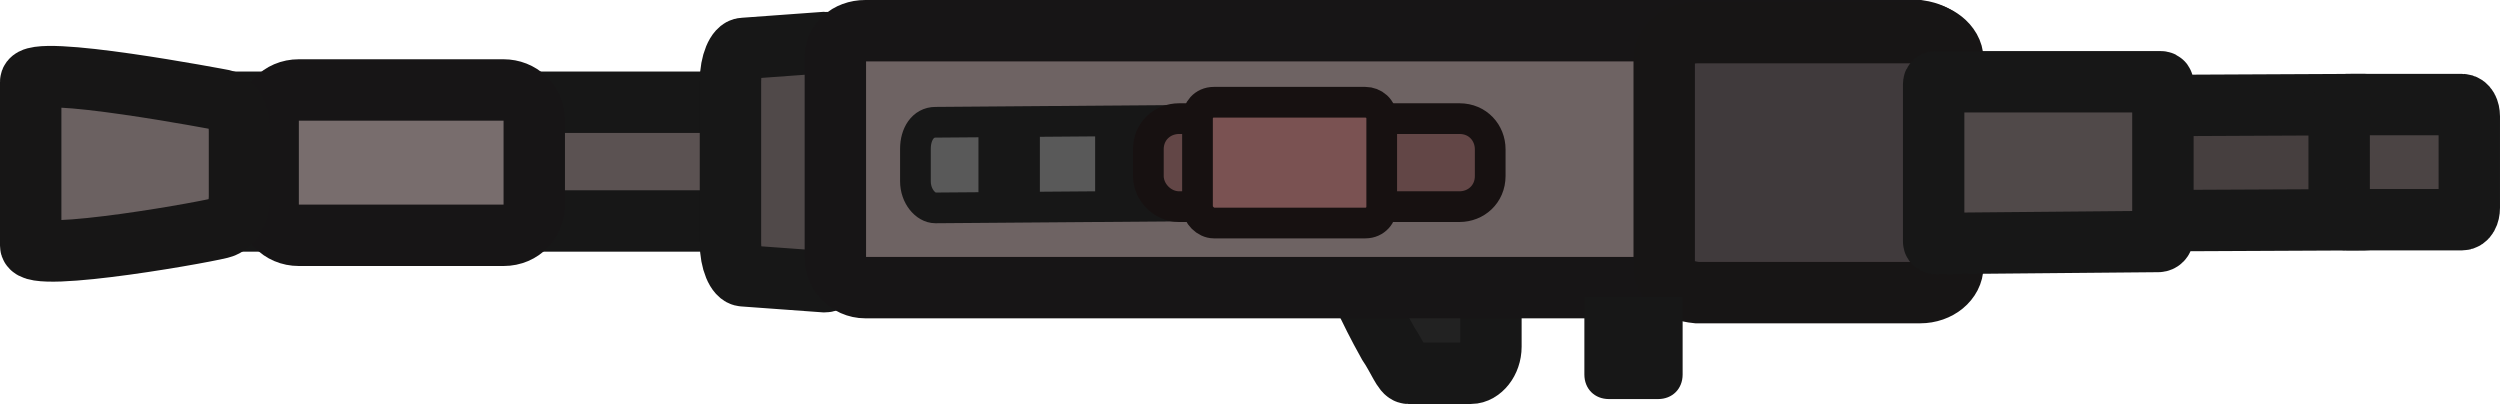
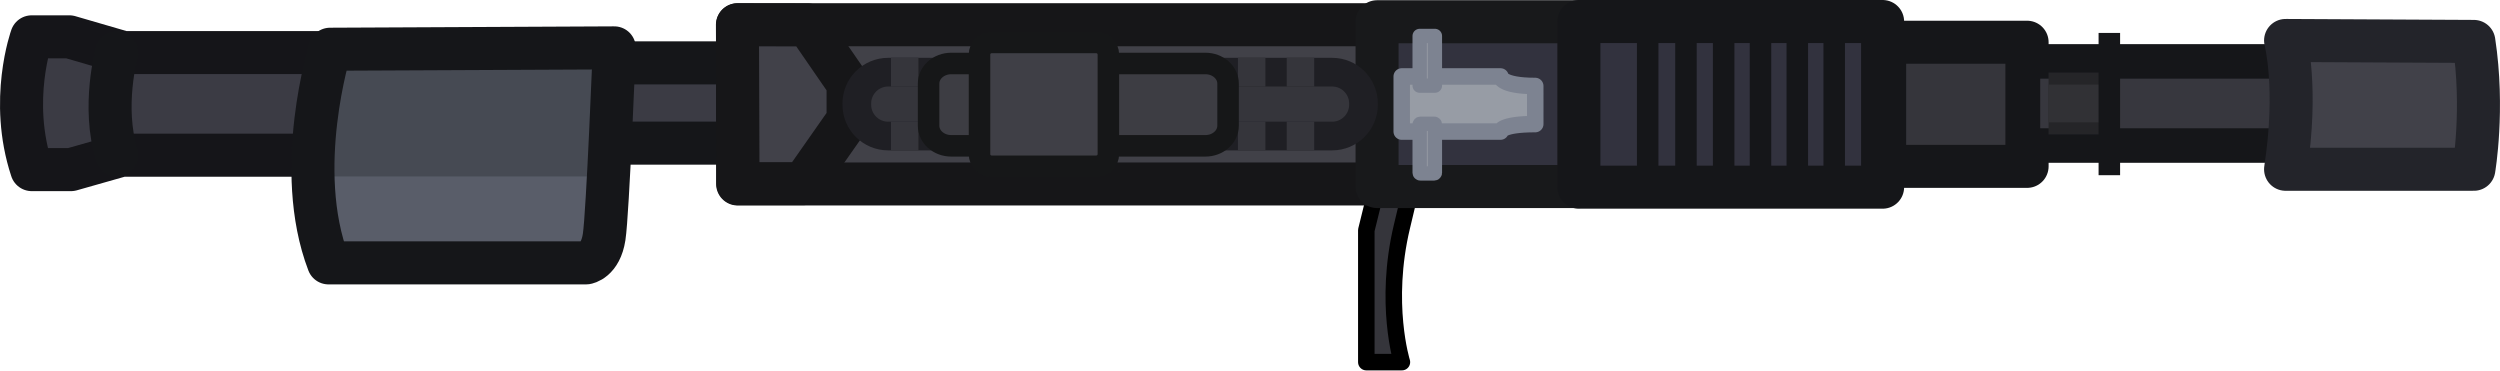
- <svg xmlns="http://www.w3.org/2000/svg" id="Layer_2" data-name="Layer 2" width="122.13" height="19.735" viewBox="0 0 122.13 19.735" version="1.1">
+ <svg xmlns="http://www.w3.org/2000/svg" id="Layer_2" data-name="Layer 2" width="174.276" height="25.819" viewBox="0 0 174.276 25.819" version="1.1">
  <defs id="defs1">
    <style id="style1">
      .cls-1 {
        fill: #7a5252;
      }

      .cls-1, .cls-2 {
        stroke: #171111;
        stroke-miterlimit: 3.994;
      }

      .cls-1, .cls-2, .cls-3 {
        stroke-width: 1.5px;
      }

      .cls-2 {
        fill: #624646;
      }

      .cls-3 {
        fill: #595959;
      }

      .cls-3, .cls-4, .cls-5, .cls-6, .cls-7, .cls-8, .cls-9 {
        stroke: #171717;
      }

      .cls-10 {
        fill: #171717;
      }

      .cls-4 {
        fill: #d8d8d8;
      }

      .cls-4, .cls-11, .cls-12, .cls-5, .cls-6, .cls-13, .cls-7, .cls-14, .cls-8, .cls-9 {
        stroke-width: 3px;
      }

      .cls-11 {
        fill: #6b6161;
        stroke: #171616;
      }

      .cls-12 {
        fill: #6e6363;
      }

      .cls-12, .cls-14 {
        stroke: #171516;
      }

      .cls-5 {
        fill: #463f3f;
      }

      .cls-6 {
        fill: #5b5252;
      }

      .cls-13 {
        fill: #403a3c;
        stroke: #171515;
      }

      .cls-7 {
        fill: #222;
      }

      .cls-14 {
        fill: #786d6d;
      }

      .cls-8 {
        fill: #504949;
      }

      .cls-9 {
        fill: #4b4444;
      }
    </style>
  </defs>
-   <g id="Layer_1-2" data-name="Layer 1" transform="rotate(90,61.06485,61.06485)">
-     <rect id="rect1" class="cls-6" x="4.995" y="85.23" width="5.8" height="30.5" />
-     <g id="svg623">
-       <g id="g84">
-         <g id="g37">
-           <path id="path1" class="cls-8" d="m 3.664,81.198 h 8.512 c 0.866,0 1.587,0.318 1.587,0.636 l -0.289,3.975 c 0,0.318 -0.721,0.636 -1.587,0.636 H 3.953 c -0.866,0 -1.587,-0.318 -1.587,-0.636 L 2.077,81.835 c 0,-0.238 0.721,-0.636 1.587,-0.636 z" />
-           <path id="rect3" class="cls-4" d="m 7.127,21.791 h 1.587 c 0.433,0 0.866,0.244 0.866,0.733 v 1.834 c 0,0.367 -0.289,0.733 -0.866,0.733 h -1.587 c -0.433,0 -0.866,-0.244 -0.866,-0.733 v -1.956 c 0,-0.244 0.433,-0.611 0.866,-0.611 z" />
-           <path id="rect4" class="cls-5" d="m 5.972,5.901 h 3.895 c 0.433,0 0.866,0.244 0.866,0.733 l 0.144,30.315 c 0,0.367 -0.289,0.733 -0.866,0.733 H 6.117 c -0.433,0 -0.866,-0.244 -0.866,-0.733 L 5.107,6.634 c 0,-0.489 0.433,-0.733 0.866,-0.733 z" />
-           <path id="path6" class="cls-7" d="m 14.917,49.295 h 2.02 c 0.721,0 1.298,0.489 1.298,0.978 v 3.056 c 0,0.244 -0.721,0.489 -1.443,0.978 -0.866,0.489 -1.875,0.978 -1.875,0.978 -0.721,0 -1.298,-0.489 -1.298,-0.978 v -4.156 c 0,-0.244 0.577,-0.856 1.298,-0.856 z" />
-           <path id="rect8" class="cls-12" d="m 2.943,26.925 h 9.81 c 0.721,0 1.298,0.611 1.298,1.467 V 79.854 c 0,0.856 -0.721,1.467 -1.443,1.467 H 2.798 C 2.077,81.321 1.5,80.71 1.5,79.854 V 28.392 c 0.144,-0.978 0.721,-1.467 1.443,-1.467 z" />
-           <path id="rect9" class="cls-9" d="m 5.684,1.5 h 4.472 c 0.289,0 0.577,0.122 0.577,0.367 v 5.623 c 0,0.122 -0.144,0.367 -0.577,0.367 H 5.684 C 5.395,7.856 5.107,7.734 5.107,7.49 V 1.867 C 5.107,1.622 5.395,1.5 5.684,1.5 Z" />
-           <path id="rect17" class="cls-3" d="m 7.127,56.873 h 1.587 c 0.721,0 1.298,0.367 1.298,0.978 l 0.144,18.58 c 0,0.489 -0.577,0.978 -1.298,0.978 h -1.587 c -0.721,0 -1.298,-0.367 -1.298,-0.978 L 5.828,57.851 C 5.684,57.485 6.405,56.873 7.127,56.873 Z" />
-         </g>
-       </g>
-     </g>
-     <path id="path2" class="cls-13" d="m 12.995,40.83 h -10.1 c -0.7,0 -1.3,-0.7 -1.3,-1.6 v -10.9 c 0,-0.8 0.6,-1.6 1.3,-1.6 h 10.1 c 0.7,0 1.3,0.7 1.3,1.6 v 10.9 c -0.1,1 -0.6,1.6 -1.3,1.6 z" />
-     <path id="path3" class="cls-14" d="m 9.995,109.03 h -4.1 c -0.8,0 -1.5,-0.6 -1.5,-1.5 v -10 c 0,-0.8 0.6,-1.5 1.5,-1.5 h 4.1 c 0.8,0 1.5,0.6 1.5,1.5 v 10 c 0,0.9 -0.7,1.5 -1.5,1.5 z" />
-     <path id="path4" class="cls-8" d="m 4.095,16.467 c -0.1,0 -0.1,0.1 -0.1,0.1 v 11 c 0,0.1 0.1,0.1 0.1,0.1 h 7.7 c 0.1,0 0.1,-0.1 0.1,-0.1 L 11.797,16.696 C 11.796,16.569 11.693,16.467 11.566,16.467 Z" />
-     <path id="path91" class="cls-10" d="m 18.295,44.73 h -3.8 v -4.8 h 3.8 c 0.7,0 1.2,0.5 1.2,1.2 v 2.4 c 0,0.7 -0.5,1.2 -1.2,1.2 z" />
-     <path id="path92" class="cls-11" d="m 11.995,120.63 h -8 c -0.9,0 0.9,-9.4 0.9,-9.4 0.1,-0.5 0.8,-0.8 1.5,-0.8 h 3.2 c 0.7,0 1.3,0.3 1.5,0.8 0.133,0.178 1.8,9.4 0.9,9.4 z" />
-     <rect id="rect92" class="cls-10" x="5.795" y="71.33" width="4.3" height="3" />
-     <rect id="rect93" class="cls-10" x="5.995" y="65.63" width="4.3" height="3" />
-     <rect id="rect94" class="cls-10" x="5.795" y="60.43" width="4.3" height="3" />
-     <path id="path94" class="cls-2" d="m 8.595,66.03 h -1.3 c -0.9,0 -1.5,-0.7 -1.5,-1.5 v -13.7 c 0,-0.9 0.7,-1.5 1.5,-1.5 h 1.3 c 0.9,0 1.5,0.7 1.5,1.5 v 13.7 c 0,0.8 -0.7,1.5 -1.5,1.5 z" />
-     <path id="path95" class="cls-1" d="m 10.095,63.63 h -4.3 c -0.4,0 -0.8,-0.3 -0.8,-0.8 v -7.4 c 0,-0.4 0.3,-0.8 0.8,-0.8 h 4.3 c 0.4,0 0.8,0.3 0.8,0.8 v 7.4 c 0,0.4 -0.4,0.8 -0.8,0.8 z" />
+   <g id="g1">
+     <path style="fill:#35353b;stroke:#000000;stroke-width:1.15;stroke-linecap:round;stroke-linejoin:round;stroke-miterlimit:29;stroke-opacity:1" d="m 96.086,12.643 -0.84,3.407 v 9.194 h 2.482 c 0,0 -1.279,-4.086 0,-9.448 l 0.742,-3.113 z" id="path186-5" />
+     <path style="fill:#3b3b44;fill-opacity:1;stroke:#151519;stroke-width:3;stroke-linecap:round;stroke-linejoin:round;stroke-miterlimit:29;stroke-dasharray:none;stroke-opacity:1" d="m 2.214,11.824 h 2.733 L 8.487,10.818 H 21.823 L 23.012,3.665 H 8.603 l -3.772,-1.098 -2.622,0.001 c 0,0 -1.597,4.418 0.004,9.255 z" id="path332" />
+     <path style="fill:#3b3b44;fill-opacity:1;stroke:#151619;stroke-width:3;stroke-linecap:round;stroke-linejoin:round;stroke-miterlimit:29;stroke-dasharray:none;stroke-opacity:1" d="M 41.325,9.978 H 51.421 V 4.381 h -9.825 z" id="path167" />
+     <path style="fill:#464a53;fill-opacity:1;stroke:none;stroke-width:1.15;stroke-linecap:round;stroke-linejoin:round;stroke-miterlimit:29;stroke-opacity:1" d="M 22.01,12.512 H 42.468 V 3.477 H 22.693 Z" id="path188-9" />
+     <path style="fill:#595d69;fill-opacity:1;stroke:none;stroke-width:3;stroke-linecap:round;stroke-linejoin:round;stroke-miterlimit:29;stroke-dasharray:none;stroke-opacity:1" d="m 21.909,12.512 0.896,5.831 H 41.634 L 42.535,12.302 H 21.883 Z" id="path189-2" />
+     <path style="fill:none;fill-opacity:1;stroke:#151619;stroke-width:3;stroke-linecap:round;stroke-linejoin:round;stroke-miterlimit:29;stroke-dasharray:none;stroke-opacity:1" d="m 23.009,3.432 c 0,0 -2.613,8.348 -0.109,14.893 h 17.962 c 0,0 0.996,-0.138 1.252,-1.802 0.256,-1.664 0.708,-13.186 0.708,-13.186 z" id="path333" />
+     <path style="fill:#414148;fill-opacity:1;stroke:#161618;stroke-width:3;stroke-linecap:round;stroke-linejoin:round;stroke-miterlimit:29;stroke-dasharray:none;stroke-opacity:1" d="M 51.421,1.725 V 12.824 H 96.194 V 1.725 Z" id="path171" />
+     <path style="fill:#32323e;stroke:#18191b;stroke-width:3;stroke-linecap:round;stroke-linejoin:round;stroke-miterlimit:29;stroke-dasharray:none;stroke-opacity:1" d="M 95.996,1.516 V 13.003 H 110.205 V 1.516 Z" id="path172" />
+     <path style="fill:#32323e;stroke:#151619;stroke-width:3;stroke-linecap:round;stroke-linejoin:round;stroke-miterlimit:29;stroke-dasharray:none;stroke-opacity:1" d="m 110.064,1.5 v 11.548 h 21.173 V 1.5 Z" id="path177" />
+     <path style="fill:#414149;fill-opacity:1;stroke:#161618;stroke-width:3;stroke-linecap:round;stroke-linejoin:round;stroke-miterlimit:29;stroke-dasharray:none;stroke-opacity:1" d="m 51.407,1.728 0.041,11.073 h 4.551 L 59.121,8.345 V 5.833 L 56.297,1.736 Z" id="path187-0" />
+     <rect style="fill:#35353b;fill-opacity:1;stroke:#1f1f24;stroke-width:2;stroke-linecap:round;stroke-linejoin:round;stroke-miterlimit:29;stroke-dasharray:none;stroke-opacity:1" id="rect2" width="35.321" height="4.452" x="59.729" y="5.031" ry="2.185" />
+     <path style="fill:#979ca5;fill-opacity:1;stroke:#7d8391;stroke-width:1.149;stroke-linecap:round;stroke-linejoin:round;stroke-miterlimit:29;stroke-dasharray:none;stroke-opacity:1" d="m 107.023,8.65 c -2.422,0 -2.423,0.522 -2.423,0.522 h -6.885 v -3.842 h 6.885 c 0,0 -0.011,0.664 2.422,0.664 z" id="path180" />
+     <rect style="fill:#979ca5;fill-opacity:1;stroke:#7d8391;stroke-width:1;stroke-linecap:round;stroke-linejoin:round;stroke-miterlimit:29;stroke-dasharray:none;stroke-opacity:1" id="rect6" width="1.061" height="3.462" x="98.966" y="2.507" rx="0" ry="0.029" />
+     <rect style="fill:#979ca5;fill-opacity:1;stroke:#7d8391;stroke-width:1;stroke-linecap:round;stroke-linejoin:round;stroke-miterlimit:29;stroke-dasharray:none;stroke-opacity:1" id="rect7" width="1.061" height="3.462" x="98.966" y="8.627" ry="0.044" />
+     <rect style="fill:#35353b;stroke:#151619;stroke-width:3;stroke-linecap:round;stroke-linejoin:round;stroke-miterlimit:29;stroke-dasharray:none;stroke-opacity:1" id="rect10" width="9.93" height="8.653" x="131.379" y="2.944" />
+     <rect style="fill:#37373e;fill-opacity:1;stroke:#151619;stroke-width:2.408;stroke-linecap:round;stroke-linejoin:round;stroke-miterlimit:29;stroke-dasharray:none;stroke-opacity:1" id="rect11" width="26.693" height="5.863" x="141.021" y="4.28" />
+     <path style="fill:#414149;fill-opacity:1;stroke:#23242a;stroke-width:3;stroke-linecap:round;stroke-linejoin:round;stroke-miterlimit:29;stroke-dasharray:none;stroke-opacity:1" d="m 159.329,2.821 c 0,0 0.871,3.315 0,8.979 h 13.124 c 0,0 0.723,-4.208 0,-8.912 z" id="path185-1" />
+     <path style="fill:none;fill-opacity:1;stroke:#151619;stroke-width:3;stroke-linecap:round;stroke-linejoin:round;stroke-miterlimit:29;stroke-dasharray:none;stroke-opacity:1" d="m 8.138,3.671 c 0,0 -1.045,3.745 0,7.127" id="path190-8" />
+     <path style="fill:#303036;fill-opacity:1;stroke:#151619;stroke-width:1.5;stroke-linecap:butt;stroke-linejoin:round;stroke-miterlimit:29;stroke-dasharray:none;stroke-opacity:1" d="M 114.86,1.478 V 13.209" id="path191" />
+     <path style="fill:#303036;fill-opacity:1;stroke:#151619;stroke-width:1.5;stroke-linecap:butt;stroke-linejoin:round;stroke-miterlimit:29;stroke-dasharray:none;stroke-opacity:1" d="M 122.724,1.478 V 13.209" id="path192" />
+     <path style="fill:#303036;fill-opacity:1;stroke:#151619;stroke-width:1.5;stroke-linecap:butt;stroke-linejoin:round;stroke-miterlimit:29;stroke-dasharray:none;stroke-opacity:1" d="M 125.291,1.478 V 13.209" id="path193" />
+     <path style="fill:#303036;fill-opacity:1;stroke:#151619;stroke-width:1.5;stroke-linecap:butt;stroke-linejoin:round;stroke-miterlimit:29;stroke-dasharray:none;stroke-opacity:1" d="M 127.863,1.478 V 13.209" id="path197" />
+     <path style="fill:#303036;fill-opacity:1;stroke:#151619;stroke-width:1.5;stroke-linecap:butt;stroke-linejoin:round;stroke-miterlimit:29;stroke-dasharray:none;stroke-opacity:1" d="M 120.157,1.478 V 13.209" id="path198" />
+     <path style="fill:#303036;fill-opacity:1;stroke:#151619;stroke-width:1.5;stroke-linecap:butt;stroke-linejoin:round;stroke-miterlimit:29;stroke-dasharray:none;stroke-opacity:1" d="M 117.529,1.478 V 13.209" id="path213" />
+     <rect style="fill:#252528;fill-opacity:1;stroke:none;stroke-width:1.5;stroke-linecap:butt;stroke-linejoin:round;stroke-miterlimit:29;stroke-dasharray:none;stroke-opacity:1" id="rect213" width="4.312" height="3.633" x="5.058" y="-146.438" transform="rotate(90)" />
+     <rect style="fill:#313135;fill-opacity:1;stroke:none;stroke-width:1.172;stroke-linecap:butt;stroke-linejoin:round;stroke-miterlimit:29;stroke-dasharray:none;stroke-opacity:1" id="rect214" width="2.625" height="3.64" x="5.902" y="-146.442" transform="rotate(90)" />
+     <rect style="fill:#35353b;fill-opacity:1;stroke:none;stroke-width:1.5;stroke-linecap:butt;stroke-linejoin:round;stroke-miterlimit:29;stroke-dasharray:none;stroke-opacity:1" id="rect215" width="2.027" height="1.914" x="4.009" y="-64.024" ry="0" transform="rotate(90)" />
+     <rect style="fill:#35353b;fill-opacity:1;stroke:none;stroke-width:1.5;stroke-linecap:butt;stroke-linejoin:round;stroke-miterlimit:29;stroke-dasharray:none;stroke-opacity:1" id="rect218" width="2.027" height="1.914" x="8.477" y="-64.024" ry="0" transform="rotate(90)" />
+     <rect style="fill:#35353b;fill-opacity:1;stroke:none;stroke-width:1.5;stroke-linecap:butt;stroke-linejoin:round;stroke-miterlimit:29;stroke-dasharray:none;stroke-opacity:1" id="rect220" width="2.027" height="1.914" x="4.007" y="-67.424" ry="0" transform="rotate(90)" />
+     <rect style="fill:#35353b;fill-opacity:1;stroke:none;stroke-width:1.5;stroke-linecap:butt;stroke-linejoin:round;stroke-miterlimit:29;stroke-dasharray:none;stroke-opacity:1" id="rect224" width="2.027" height="1.914" x="8.477" y="-67.424" ry="0" transform="rotate(90)" />
+     <rect style="fill:#35353b;fill-opacity:1;stroke:none;stroke-width:1.5;stroke-linecap:butt;stroke-linejoin:round;stroke-miterlimit:29;stroke-dasharray:none;stroke-opacity:1" id="rect226" width="2.027" height="1.914" x="4.007" y="-70.826" ry="0" transform="rotate(90)" />
+     <rect style="fill:#35353b;fill-opacity:1;stroke:none;stroke-width:1.499;stroke-linecap:butt;stroke-linejoin:round;stroke-miterlimit:29;stroke-dasharray:none;stroke-opacity:1" id="rect231" width="2.026" height="1.914" x="4.007" y="-74.227" ry="0" transform="rotate(90)" />
+     <rect style="fill:#35353b;fill-opacity:1;stroke:none;stroke-width:1.5;stroke-linecap:butt;stroke-linejoin:round;stroke-miterlimit:29;stroke-dasharray:none;stroke-opacity:1" id="rect233" width="2.027" height="1.914" x="8.477" y="-70.826" ry="0" transform="rotate(90)" />
+     <rect style="fill:#35353b;fill-opacity:1;stroke:none;stroke-width:1.5;stroke-linecap:butt;stroke-linejoin:round;stroke-miterlimit:29;stroke-dasharray:none;stroke-opacity:1" id="rect234" width="2.027" height="1.914" x="8.477" y="-74.227" ry="0" transform="rotate(90)" />
+     <rect style="fill:#35353b;fill-opacity:1;stroke:none;stroke-width:1.499;stroke-linecap:butt;stroke-linejoin:round;stroke-miterlimit:29;stroke-dasharray:none;stroke-opacity:1" id="rect235" width="2.026" height="1.914" x="4.007" y="-81.408" ry="0" transform="rotate(90)" />
+     <rect style="fill:#35353b;fill-opacity:1;stroke:none;stroke-width:1.5;stroke-linecap:butt;stroke-linejoin:round;stroke-miterlimit:29;stroke-dasharray:none;stroke-opacity:1" id="rect236" width="2.027" height="1.914" x="8.477" y="-81.408" ry="0" transform="rotate(90)" />
+     <rect style="fill:#35353b;fill-opacity:1;stroke:none;stroke-width:1.5;stroke-linecap:butt;stroke-linejoin:round;stroke-miterlimit:29;stroke-dasharray:none;stroke-opacity:1" id="rect237" width="2.027" height="1.914" x="8.477" y="-84.81" ry="0" transform="rotate(90)" />
+     <rect style="fill:#35353b;fill-opacity:1;stroke:none;stroke-width:1.5;stroke-linecap:butt;stroke-linejoin:round;stroke-miterlimit:29;stroke-dasharray:none;stroke-opacity:1" id="rect238" width="2.027" height="1.914" x="8.477" y="-88.211" ry="0" transform="rotate(90)" />
+     <rect style="fill:#35353b;fill-opacity:1;stroke:none;stroke-width:1.499;stroke-linecap:butt;stroke-linejoin:round;stroke-miterlimit:29;stroke-dasharray:none;stroke-opacity:1" id="rect239" width="2.026" height="1.914" x="4.007" y="-84.81" ry="0" transform="rotate(90)" />
+     <rect style="fill:#35353b;fill-opacity:1;stroke:none;stroke-width:1.499;stroke-linecap:butt;stroke-linejoin:round;stroke-miterlimit:29;stroke-dasharray:none;stroke-opacity:1" id="rect240" width="2.026" height="1.914" x="4.007" y="-88.211" ry="0" transform="rotate(90)" />
+     <rect style="fill:#35353b;fill-opacity:1;stroke:none;stroke-width:1.499;stroke-linecap:butt;stroke-linejoin:round;stroke-miterlimit:29;stroke-dasharray:none;stroke-opacity:1" id="rect241" width="2.026" height="1.914" x="4.007" y="-91.613" ry="0" transform="rotate(90)" />
+     <rect style="fill:#35353b;fill-opacity:1;stroke:none;stroke-width:1.5;stroke-linecap:butt;stroke-linejoin:round;stroke-miterlimit:29;stroke-dasharray:none;stroke-opacity:1" id="rect242" width="2.027" height="1.914" x="8.477" y="-91.613" ry="0" transform="rotate(90)" />
+     <path style="fill:#303036;fill-opacity:1;stroke:#151619;stroke-width:1.5;stroke-linecap:butt;stroke-linejoin:round;stroke-miterlimit:29;stroke-dasharray:none;stroke-opacity:1" d="m 147.043,2.295 v 9.919" id="path297" />
+     <rect style="fill:#3d3d43;fill-opacity:1;stroke:#161718;stroke-width:1.5;stroke-linecap:round;stroke-linejoin:round;stroke-miterlimit:5;stroke-dasharray:none;stroke-opacity:1" id="rect364" width="20.877" height="5.741" x="64.732" y="4.425" rx="1.58" ry="1.402" />
+     <rect style="fill:#3f3f46;fill-opacity:1;stroke:#161718;stroke-width:1.5;stroke-linecap:round;stroke-linejoin:round;stroke-miterlimit:5;stroke-dasharray:none;stroke-opacity:1" id="rect365" width="8.983" height="8.63" x="68.282" y="2.96" rx="0.844" ry="0.844" />
  </g>
</svg>
